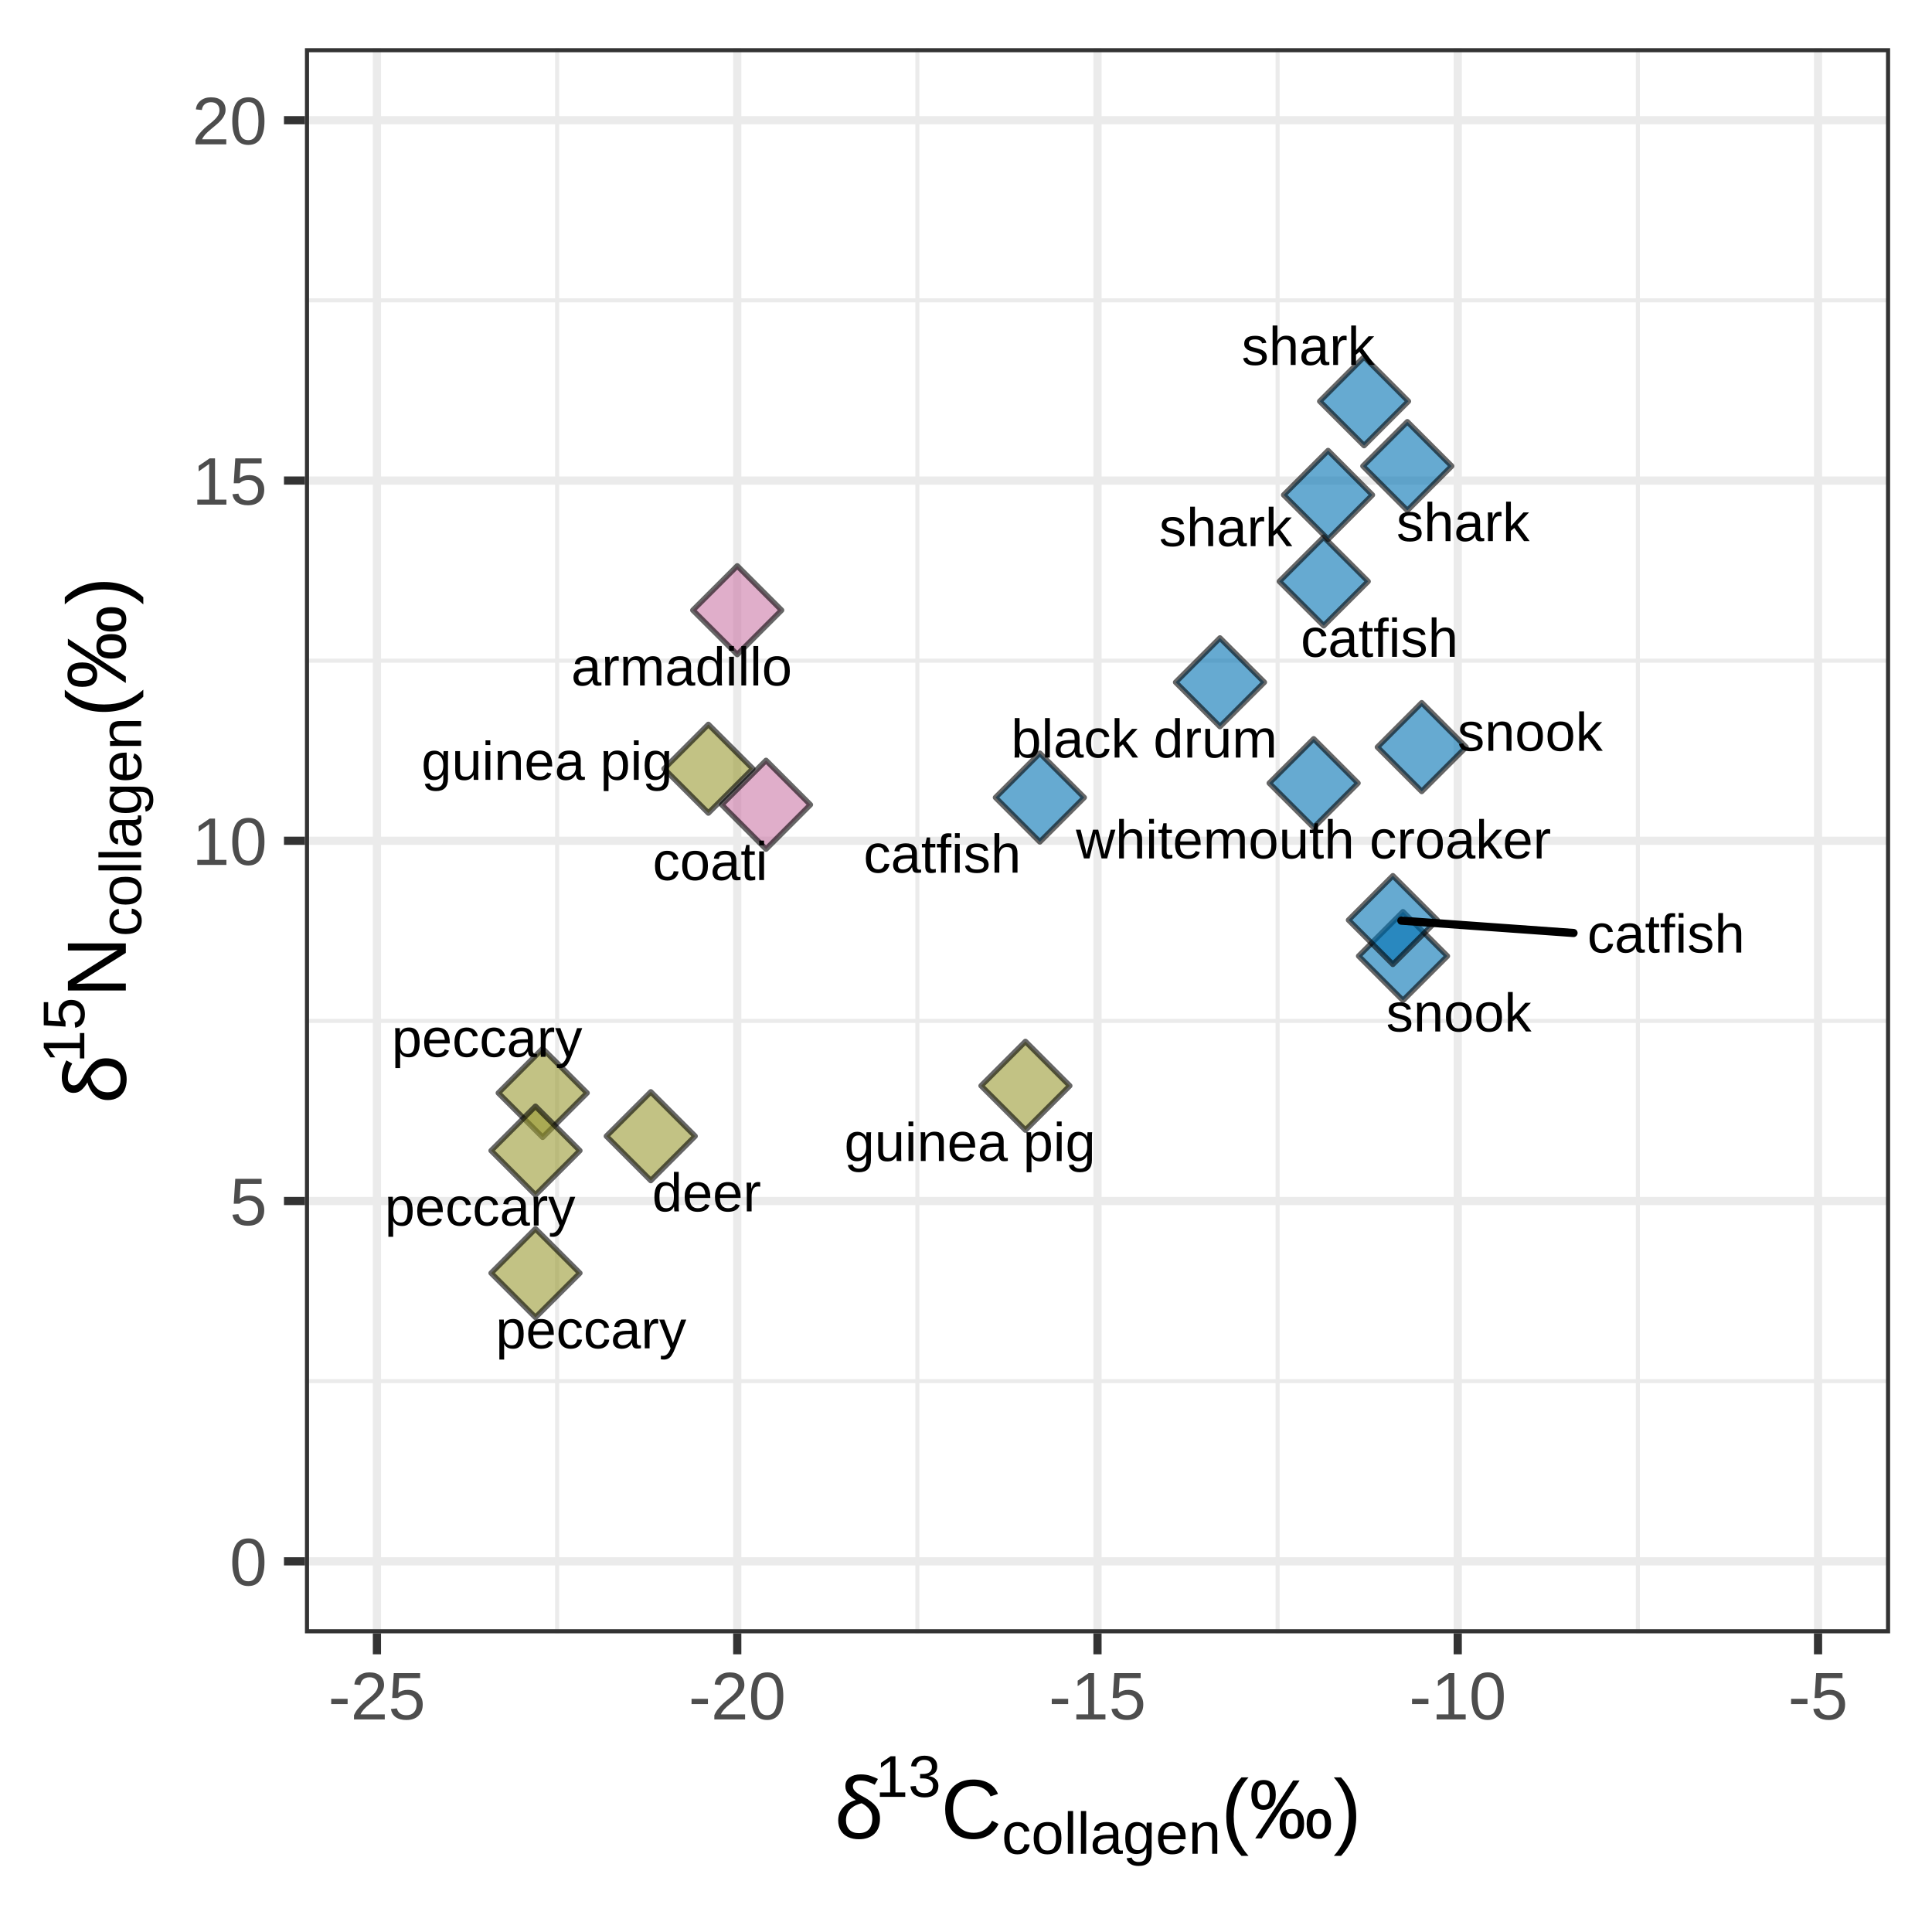
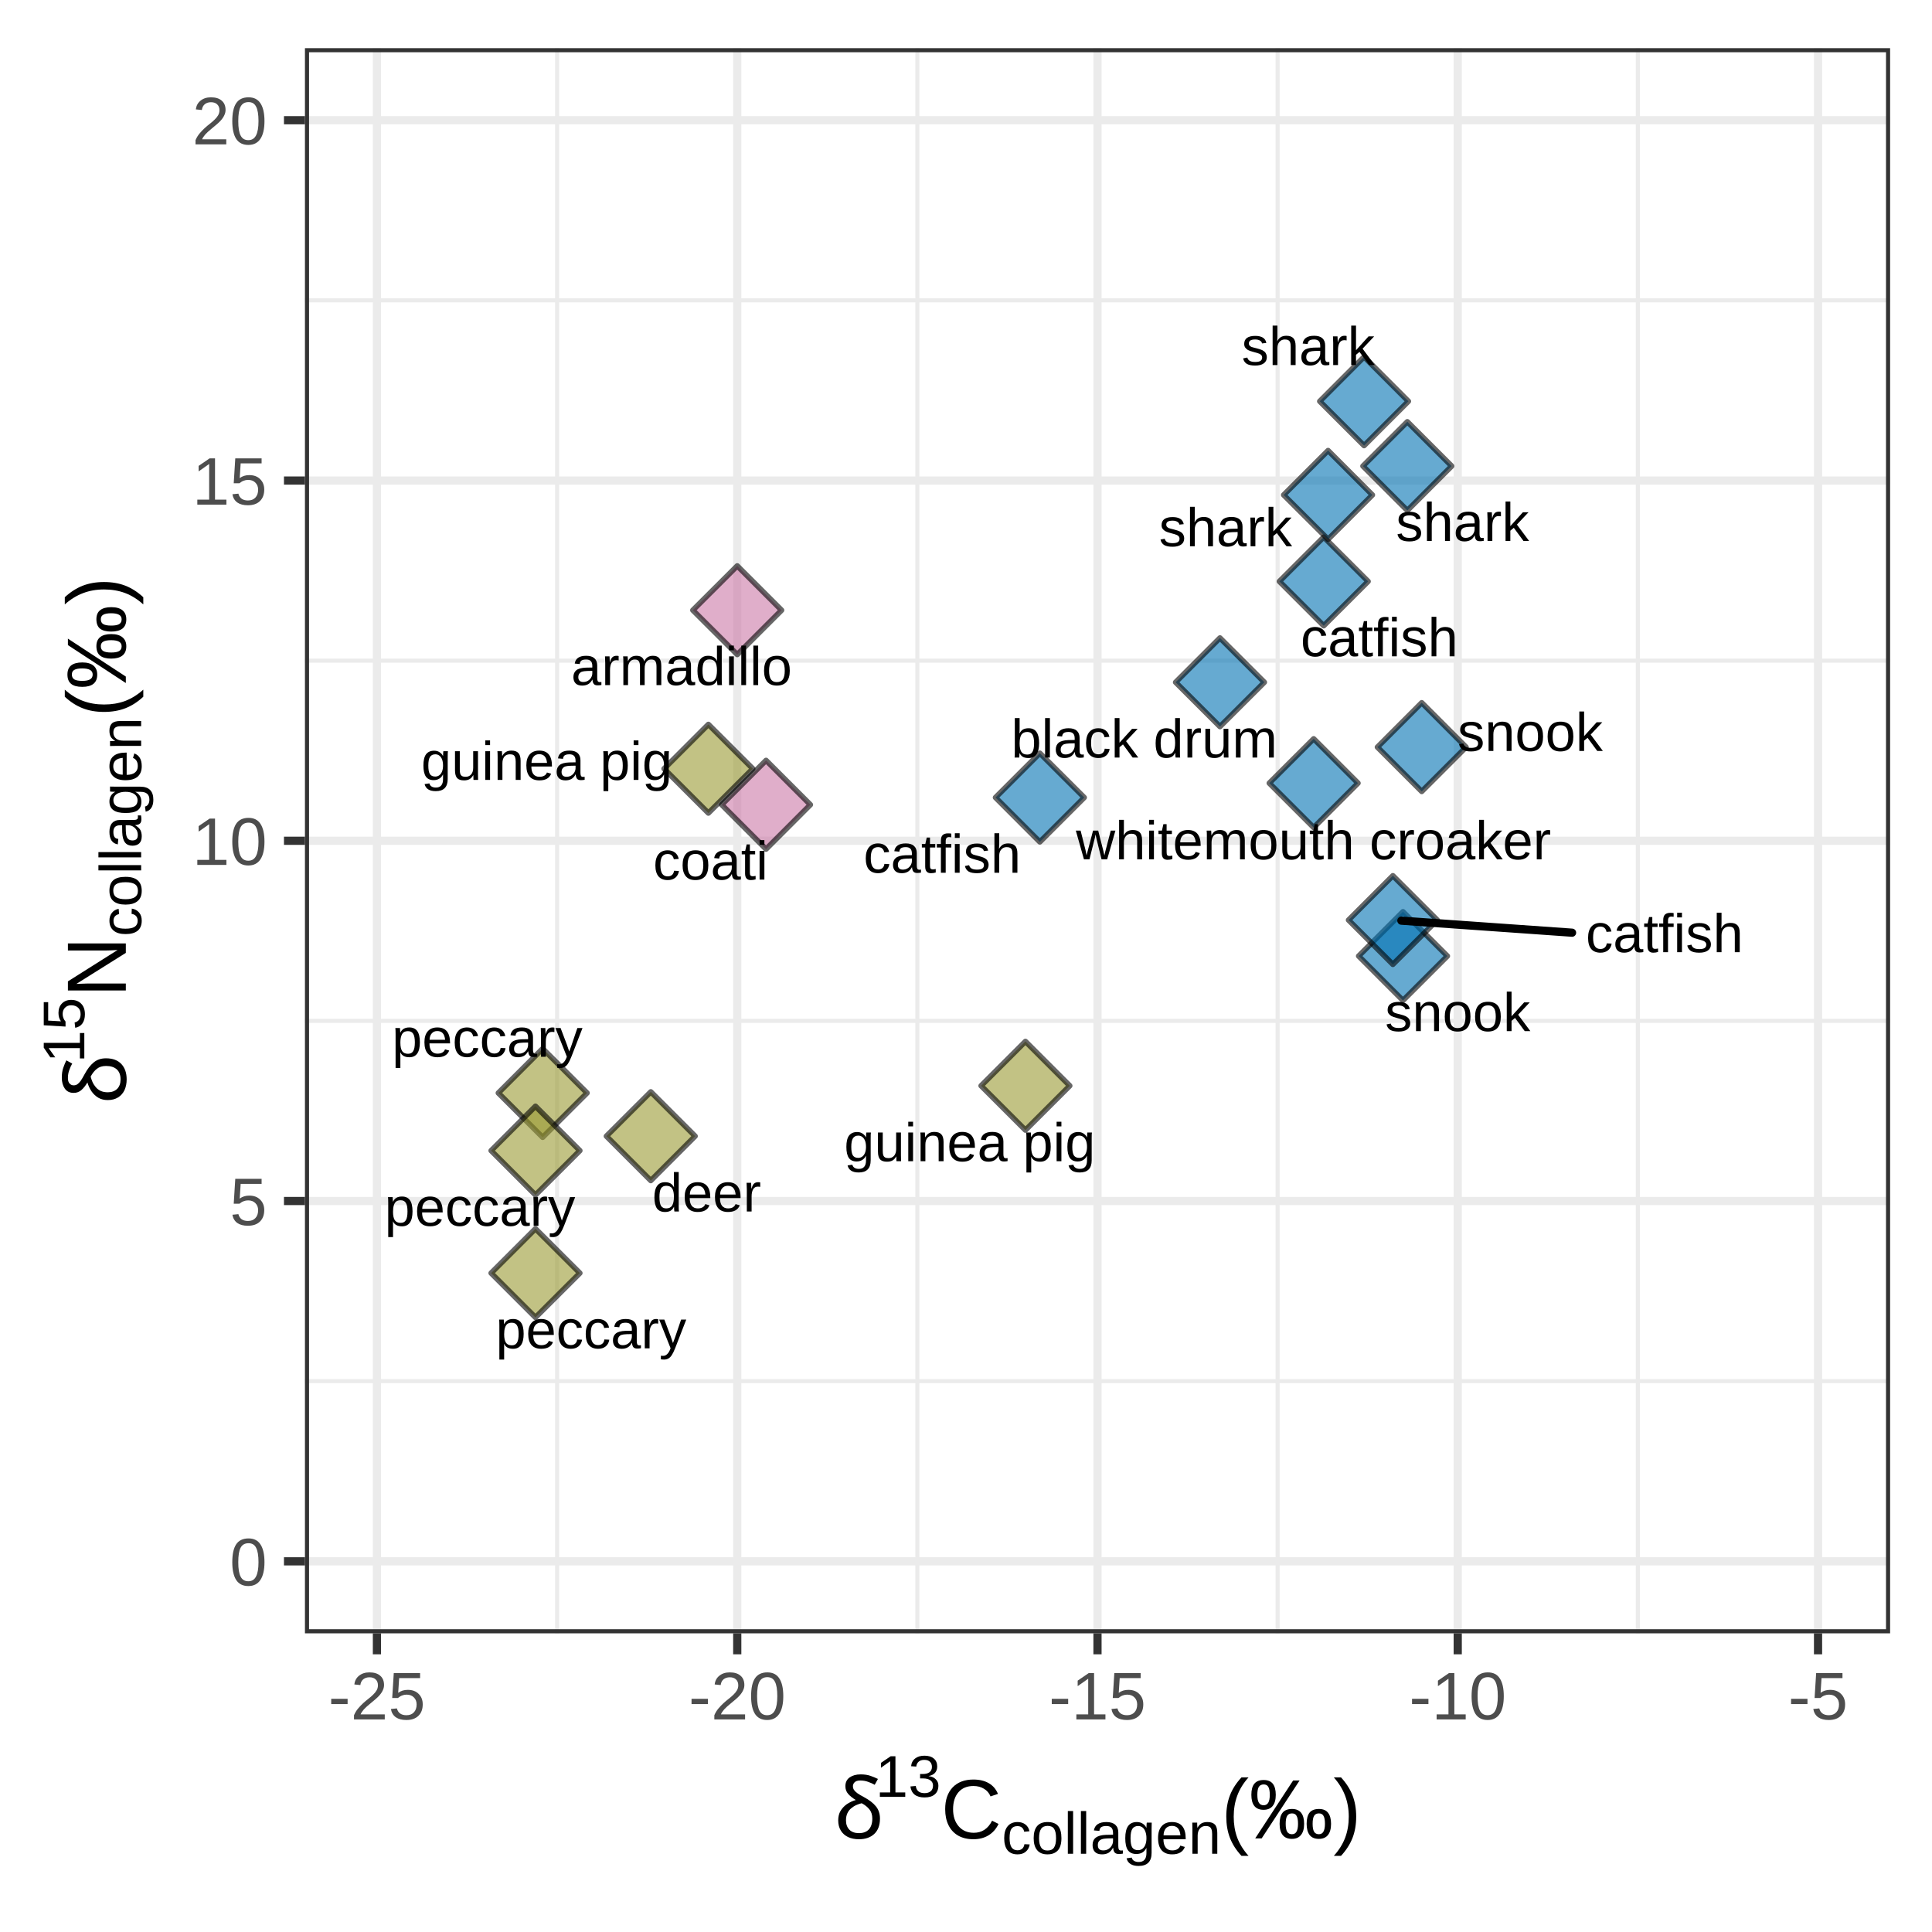
<svg xmlns="http://www.w3.org/2000/svg" width="252.28pt" height="252.28pt" viewBox="0 0 252.28 252.28">
  <g class="svglite">
    <defs>
      <style type="text/css">
    .svglite line, .svglite polyline, .svglite polygon, .svglite path, .svglite rect, .svglite circle {
      fill: none;
      stroke: #000000;
      stroke-linecap: round;
      stroke-linejoin: round;
      stroke-miterlimit: 10.00;
    }
    .svglite text {
      white-space: pre;
    }
    .svglite g.glyphgroup path {
      fill: inherit;
      stroke: none;
    }
  </style>
    </defs>
    <rect width="100%" height="100%" style="stroke: none; fill: #FFFFFF;" />
    <defs>
      <clipPath id="cpMC4wMHwyNTIuMjh8MC4wMHwyNTIuMjg=">
        <rect x="0.00" y="0.00" width="252.28" height="252.28" />
      </clipPath>
    </defs>
    <g clip-path="url(#cpMC4wMHwyNTIuMjh8MC4wMHwyNTIuMjg=)">
</g>
    <defs>
      <clipPath id="cpMC4wMHwyNTIuMjh8MC44MnwyNTEuNDc=">
        <rect x="0.00" y="0.82" width="252.28" height="250.65" />
      </clipPath>
    </defs>
    <g clip-path="url(#cpMC4wMHwyNTIuMjh8MC44MnwyNTEuNDc=)">
      <rect x="0.00" y="0.82" width="252.28" height="250.65" style="stroke-width: 1.07; stroke: #FFFFFF; fill: #FFFFFF;" />
    </g>
    <g clip-path="url(#cpMC4wMHwyNTIuMjh8MC4wMHwyNTIuMjg=)">
</g>
    <defs>
      <clipPath id="cpMzkuODJ8MjQ2LjgwfDYuMjl8MjEzLjI4">
        <rect x="39.82" y="6.29" width="206.99" height="206.99" />
      </clipPath>
    </defs>
    <g clip-path="url(#cpMzkuODJ8MjQ2LjgwfDYuMjl8MjEzLjI4)">
      <rect x="39.82" y="6.29" width="206.99" height="206.99" style="stroke-width: 1.07; stroke: none; fill: #FFFFFF;" />
      <polyline points="39.82,180.35 246.80,180.35 " style="stroke-width: 0.53; stroke: #EBEBEB; stroke-linecap: butt;" />
      <polyline points="39.82,133.31 246.80,133.31 " style="stroke-width: 0.53; stroke: #EBEBEB; stroke-linecap: butt;" />
      <polyline points="39.82,86.27 246.80,86.27 " style="stroke-width: 0.53; stroke: #EBEBEB; stroke-linecap: butt;" />
      <polyline points="39.82,39.22 246.80,39.22 " style="stroke-width: 0.53; stroke: #EBEBEB; stroke-linecap: butt;" />
      <polyline points="72.75,213.28 72.75,6.29 " style="stroke-width: 0.53; stroke: #EBEBEB; stroke-linecap: butt;" />
      <polyline points="119.79,213.28 119.79,6.29 " style="stroke-width: 0.53; stroke: #EBEBEB; stroke-linecap: butt;" />
      <polyline points="166.83,213.28 166.83,6.29 " style="stroke-width: 0.53; stroke: #EBEBEB; stroke-linecap: butt;" />
      <polyline points="213.87,213.28 213.87,6.29 " style="stroke-width: 0.53; stroke: #EBEBEB; stroke-linecap: butt;" />
      <polyline points="39.82,203.88 246.80,203.88 " style="stroke-width: 1.07; stroke: #EBEBEB; stroke-linecap: butt;" />
      <polyline points="39.82,156.83 246.80,156.83 " style="stroke-width: 1.07; stroke: #EBEBEB; stroke-linecap: butt;" />
      <polyline points="39.82,109.79 246.80,109.79 " style="stroke-width: 1.07; stroke: #EBEBEB; stroke-linecap: butt;" />
      <polyline points="39.82,62.75 246.80,62.75 " style="stroke-width: 1.07; stroke: #EBEBEB; stroke-linecap: butt;" />
      <polyline points="39.82,15.70 246.80,15.70 " style="stroke-width: 1.07; stroke: #EBEBEB; stroke-linecap: butt;" />
      <polyline points="49.22,213.28 49.22,6.29 " style="stroke-width: 1.07; stroke: #EBEBEB; stroke-linecap: butt;" />
      <polyline points="96.27,213.28 96.27,6.29 " style="stroke-width: 1.07; stroke: #EBEBEB; stroke-linecap: butt;" />
      <polyline points="143.31,213.28 143.31,6.29 " style="stroke-width: 1.07; stroke: #EBEBEB; stroke-linecap: butt;" />
      <polyline points="190.35,213.28 190.35,6.29 " style="stroke-width: 1.07; stroke: #EBEBEB; stroke-linecap: butt;" />
      <polyline points="237.40,213.28 237.40,6.29 " style="stroke-width: 1.07; stroke: #EBEBEB; stroke-linecap: butt;" />
      <polygon points="183.20,130.64 189.00,124.84 183.20,119.05 177.41,124.84 " style="stroke-width: 0.71; stroke: #000000; stroke-opacity: 0.60; fill: #0072B2; fill-opacity: 0.60;" />
      <polygon points="159.30,94.88 165.10,89.09 159.30,83.30 153.51,89.09 " style="stroke-width: 0.71; stroke: #000000; stroke-opacity: 0.60; fill: #0072B2; fill-opacity: 0.60;" />
      <polygon points="135.78,109.94 141.58,104.14 135.78,98.35 129.99,104.14 " style="stroke-width: 0.71; stroke: #000000; stroke-opacity: 0.60; fill: #0072B2; fill-opacity: 0.60;" />
      <polygon points="181.88,125.93 187.68,120.14 181.88,114.35 176.09,120.14 " style="stroke-width: 0.71; stroke: #000000; stroke-opacity: 0.60; fill: #0072B2; fill-opacity: 0.60;" />
      <polygon points="171.54,108.06 177.33,102.26 171.54,96.47 165.74,102.26 " style="stroke-width: 0.71; stroke: #000000; stroke-opacity: 0.60; fill: #0072B2; fill-opacity: 0.60;" />
      <polygon points="185.65,103.35 191.44,97.56 185.65,91.76 179.86,97.56 " style="stroke-width: 0.71; stroke: #000000; stroke-opacity: 0.60; fill: #0072B2; fill-opacity: 0.60;" />
      <polygon points="172.85,81.71 178.65,75.92 172.85,70.13 167.06,75.92 " style="stroke-width: 0.71; stroke: #000000; stroke-opacity: 0.60; fill: #0072B2; fill-opacity: 0.60;" />
      <polygon points="173.42,70.42 179.21,64.63 173.42,58.83 167.62,64.63 " style="stroke-width: 0.71; stroke: #000000; stroke-opacity: 0.60; fill: #0072B2; fill-opacity: 0.60;" />
      <polygon points="178.12,58.19 183.91,52.40 178.12,46.60 172.33,52.40 " style="stroke-width: 0.71; stroke: #000000; stroke-opacity: 0.60; fill: #0072B2; fill-opacity: 0.60;" />
      <polygon points="183.77,66.66 189.56,60.86 183.77,55.07 177.97,60.86 " style="stroke-width: 0.71; stroke: #000000; stroke-opacity: 0.60; fill: #0072B2; fill-opacity: 0.60;" />
      <polygon points="92.50,106.17 98.30,100.38 92.50,94.59 86.71,100.38 " style="stroke-width: 0.71; stroke: #000000; stroke-opacity: 0.60; fill: #999933; fill-opacity: 0.60;" />
      <polygon points="84.98,154.16 90.77,148.36 84.98,142.57 79.18,148.36 " style="stroke-width: 0.71; stroke: #000000; stroke-opacity: 0.60; fill: #999933; fill-opacity: 0.60;" />
      <polygon points="70.86,148.51 76.66,142.72 70.86,136.93 65.07,142.72 " style="stroke-width: 0.71; stroke: #000000; stroke-opacity: 0.60; fill: #999933; fill-opacity: 0.60;" />
      <polygon points="69.92,156.04 75.72,150.25 69.92,144.45 64.13,150.25 " style="stroke-width: 0.71; stroke: #000000; stroke-opacity: 0.60; fill: #999933; fill-opacity: 0.60;" />
      <polygon points="69.92,172.03 75.72,166.24 69.92,160.45 64.13,166.24 " style="stroke-width: 0.71; stroke: #000000; stroke-opacity: 0.60; fill: #999933; fill-opacity: 0.60;" />
      <polygon points="96.27,85.47 102.06,79.68 96.27,73.89 90.47,79.68 " style="stroke-width: 0.71; stroke: #000000; stroke-opacity: 0.60; fill: #CC79A7; fill-opacity: 0.60;" />
      <polygon points="133.90,147.57 139.69,141.78 133.90,135.99 128.11,141.78 " style="stroke-width: 0.71; stroke: #000000; stroke-opacity: 0.60; fill: #999933; fill-opacity: 0.60;" />
      <polygon points="100.03,110.88 105.82,105.08 100.03,99.29 94.24,105.08 " style="stroke-width: 0.71; stroke: #000000; stroke-opacity: 0.60; fill: #CC79A7; fill-opacity: 0.60;" />
-       <line x1="205.47" y1="121.83" x2="182.99" y2="120.22" style="stroke-width: 1.07;" />
-       <text x="190.49" y="134.69" text-anchor="middle" style="font-size: 7.11px; font-family: &quot;Arial&quot;;" textLength="18.98px" lengthAdjust="spacingAndGlyphs">snook</text>
-       <text x="149.41" y="98.92" text-anchor="middle" style="font-size: 7.11px; font-family: &quot;Arial&quot;;" textLength="34.78px" lengthAdjust="spacingAndGlyphs">black drum</text>
-       <text x="123.04" y="113.95" text-anchor="middle" style="font-size: 7.11px; font-family: &quot;Arial&quot;;" textLength="20.55px" lengthAdjust="spacingAndGlyphs">catfish</text>
-       <text x="217.55" y="124.38" text-anchor="middle" style="font-size: 7.11px; font-family: &quot;Arial&quot;;" textLength="20.55px" lengthAdjust="spacingAndGlyphs">catfish</text>
-       <text x="171.52" y="112.09" text-anchor="middle" style="font-size: 7.11px; font-family: &quot;Arial&quot;;" textLength="62.05px" lengthAdjust="spacingAndGlyphs">whitemouth croaker</text>
-       <text x="199.80" y="98.04" text-anchor="middle" style="font-size: 7.11px; font-family: &quot;Arial&quot;;" textLength="18.98px" lengthAdjust="spacingAndGlyphs">snook</text>
-       <text x="180.13" y="85.77" text-anchor="middle" style="font-size: 7.11px; font-family: &quot;Arial&quot;;" textLength="20.55px" lengthAdjust="spacingAndGlyphs">catfish</text>
-       <text x="160.05" y="71.32" text-anchor="middle" style="font-size: 7.11px; font-family: &quot;Arial&quot;;" textLength="17.41px" lengthAdjust="spacingAndGlyphs">shark</text>
-       <text x="170.82" y="47.66" text-anchor="middle" style="font-size: 7.11px; font-family: &quot;Arial&quot;;" textLength="17.41px" lengthAdjust="spacingAndGlyphs">shark</text>
-       <text x="191.04" y="70.66" text-anchor="middle" style="font-size: 7.11px; font-family: &quot;Arial&quot;;" textLength="17.41px" lengthAdjust="spacingAndGlyphs">shark</text>
-       <text x="71.43" y="101.83" text-anchor="middle" style="font-size: 7.11px; font-family: &quot;Arial&quot;;" textLength="32.80px" lengthAdjust="spacingAndGlyphs">guinea pig</text>
-       <text x="92.27" y="158.18" text-anchor="middle" style="font-size: 7.11px; font-family: &quot;Arial&quot;;" textLength="14.23px" lengthAdjust="spacingAndGlyphs">deer</text>
-       <text x="63.59" y="138.00" text-anchor="middle" style="font-size: 7.11px; font-family: &quot;Arial&quot;;" textLength="24.92px" lengthAdjust="spacingAndGlyphs">peccary</text>
-       <text x="62.68" y="160.03" text-anchor="middle" style="font-size: 7.11px; font-family: &quot;Arial&quot;;" textLength="24.92px" lengthAdjust="spacingAndGlyphs">peccary</text>
+       <line x1="205.28" y1="121.79" x2="182.99" y2="120.22" style="stroke-width: 1.07;" />
+       <text x="190.34" y="134.64" text-anchor="middle" style="font-size: 7.11px; font-family: &quot;Arial&quot;;" textLength="18.98px" lengthAdjust="spacingAndGlyphs">snook</text>
+       <text x="149.42" y="98.92" text-anchor="middle" style="font-size: 7.11px; font-family: &quot;Arial&quot;;" textLength="34.78px" lengthAdjust="spacingAndGlyphs">black drum</text>
+       <text x="123.03" y="113.96" text-anchor="middle" style="font-size: 7.11px; font-family: &quot;Arial&quot;;" textLength="20.55px" lengthAdjust="spacingAndGlyphs">catfish</text>
+       <text x="217.35" y="124.34" text-anchor="middle" style="font-size: 7.11px; font-family: &quot;Arial&quot;;" textLength="20.55px" lengthAdjust="spacingAndGlyphs">catfish</text>
+       <text x="171.52" y="112.21" text-anchor="middle" style="font-size: 7.11px; font-family: &quot;Arial&quot;;" textLength="62.05px" lengthAdjust="spacingAndGlyphs">whitemouth croaker</text>
+       <text x="199.81" y="98.06" text-anchor="middle" style="font-size: 7.11px; font-family: &quot;Arial&quot;;" textLength="18.98px" lengthAdjust="spacingAndGlyphs">snook</text>
+       <text x="180.11" y="85.70" text-anchor="middle" style="font-size: 7.11px; font-family: &quot;Arial&quot;;" textLength="20.55px" lengthAdjust="spacingAndGlyphs">catfish</text>
+       <text x="160.03" y="71.33" text-anchor="middle" style="font-size: 7.11px; font-family: &quot;Arial&quot;;" textLength="17.41px" lengthAdjust="spacingAndGlyphs">shark</text>
+       <text x="170.82" y="47.67" text-anchor="middle" style="font-size: 7.11px; font-family: &quot;Arial&quot;;" textLength="17.41px" lengthAdjust="spacingAndGlyphs">shark</text>
+       <text x="190.97" y="70.64" text-anchor="middle" style="font-size: 7.11px; font-family: &quot;Arial&quot;;" textLength="17.41px" lengthAdjust="spacingAndGlyphs">shark</text>
+       <text x="71.40" y="101.84" text-anchor="middle" style="font-size: 7.11px; font-family: &quot;Arial&quot;;" textLength="32.80px" lengthAdjust="spacingAndGlyphs">guinea pig</text>
+       <text x="92.27" y="158.20" text-anchor="middle" style="font-size: 7.11px; font-family: &quot;Arial&quot;;" textLength="14.23px" lengthAdjust="spacingAndGlyphs">deer</text>
+       <text x="63.62" y="137.99" text-anchor="middle" style="font-size: 7.11px; font-family: &quot;Arial&quot;;" textLength="24.92px" lengthAdjust="spacingAndGlyphs">peccary</text>
+       <text x="62.66" y="160.07" text-anchor="middle" style="font-size: 7.11px; font-family: &quot;Arial&quot;;" textLength="24.92px" lengthAdjust="spacingAndGlyphs">peccary</text>
      <text x="77.17" y="176.06" text-anchor="middle" style="font-size: 7.11px; font-family: &quot;Arial&quot;;" textLength="24.92px" lengthAdjust="spacingAndGlyphs">peccary</text>
-       <text x="89.01" y="89.51" text-anchor="middle" style="font-size: 7.11px; font-family: &quot;Arial&quot;;" textLength="28.84px" lengthAdjust="spacingAndGlyphs">armadillo</text>
-       <text x="126.66" y="151.60" text-anchor="middle" style="font-size: 7.11px; font-family: &quot;Arial&quot;;" textLength="32.80px" lengthAdjust="spacingAndGlyphs">guinea pig</text>
-       <text x="92.74" y="114.92" text-anchor="middle" style="font-size: 7.11px; font-family: &quot;Arial&quot;;" textLength="15.02px" lengthAdjust="spacingAndGlyphs">coati</text>
+       <text x="89.00" y="89.46" text-anchor="middle" style="font-size: 7.11px; font-family: &quot;Arial&quot;;" textLength="28.84px" lengthAdjust="spacingAndGlyphs">armadillo</text>
+       <text x="126.63" y="151.63" text-anchor="middle" style="font-size: 7.11px; font-family: &quot;Arial&quot;;" textLength="32.80px" lengthAdjust="spacingAndGlyphs">guinea pig</text>
+       <text x="92.79" y="114.86" text-anchor="middle" style="font-size: 7.11px; font-family: &quot;Arial&quot;;" textLength="15.02px" lengthAdjust="spacingAndGlyphs">coati</text>
      <rect x="39.82" y="6.29" width="206.99" height="206.99" style="stroke-width: 1.07; stroke: #333333;" />
    </g>
    <g clip-path="url(#cpMC4wMHwyNTIuMjh8MC4wMHwyNTIuMjg=)">
      <text x="34.88" y="207.03" text-anchor="end" style="font-size: 8.80px;fill: #4D4D4D; font-family: &quot;Arial&quot;;" textLength="4.89px" lengthAdjust="spacingAndGlyphs">0</text>
      <text x="34.88" y="159.98" text-anchor="end" style="font-size: 8.80px;fill: #4D4D4D; font-family: &quot;Arial&quot;;" textLength="4.89px" lengthAdjust="spacingAndGlyphs">5</text>
      <text x="34.88" y="112.94" text-anchor="end" style="font-size: 8.80px;fill: #4D4D4D; font-family: &quot;Arial&quot;;" textLength="9.78px" lengthAdjust="spacingAndGlyphs">10</text>
      <text x="34.88" y="65.90" text-anchor="end" style="font-size: 8.80px;fill: #4D4D4D; font-family: &quot;Arial&quot;;" textLength="9.78px" lengthAdjust="spacingAndGlyphs">15</text>
      <text x="34.88" y="18.85" text-anchor="end" style="font-size: 8.80px;fill: #4D4D4D; font-family: &quot;Arial&quot;;" textLength="9.78px" lengthAdjust="spacingAndGlyphs">20</text>
      <polyline points="37.08,203.88 39.82,203.88 " style="stroke-width: 1.07; stroke: #333333; stroke-linecap: butt;" />
      <polyline points="37.08,156.83 39.82,156.83 " style="stroke-width: 1.07; stroke: #333333; stroke-linecap: butt;" />
      <polyline points="37.08,109.79 39.82,109.79 " style="stroke-width: 1.07; stroke: #333333; stroke-linecap: butt;" />
      <polyline points="37.08,62.75 39.82,62.75 " style="stroke-width: 1.07; stroke: #333333; stroke-linecap: butt;" />
      <polyline points="37.08,15.70 39.82,15.70 " style="stroke-width: 1.07; stroke: #333333; stroke-linecap: butt;" />
      <polyline points="49.22,216.02 49.22,213.28 " style="stroke-width: 1.07; stroke: #333333; stroke-linecap: butt;" />
      <polyline points="96.27,216.02 96.27,213.28 " style="stroke-width: 1.07; stroke: #333333; stroke-linecap: butt;" />
      <polyline points="143.31,216.02 143.31,213.28 " style="stroke-width: 1.07; stroke: #333333; stroke-linecap: butt;" />
      <polyline points="190.35,216.02 190.35,213.28 " style="stroke-width: 1.07; stroke: #333333; stroke-linecap: butt;" />
      <polyline points="237.40,216.02 237.40,213.28 " style="stroke-width: 1.07; stroke: #333333; stroke-linecap: butt;" />
      <text x="49.22" y="224.52" text-anchor="middle" style="font-size: 8.80px;fill: #4D4D4D; font-family: &quot;Arial&quot;;" textLength="12.70px" lengthAdjust="spacingAndGlyphs">-25</text>
      <text x="96.27" y="224.52" text-anchor="middle" style="font-size: 8.80px;fill: #4D4D4D; font-family: &quot;Arial&quot;;" textLength="12.70px" lengthAdjust="spacingAndGlyphs">-20</text>
      <text x="143.31" y="224.52" text-anchor="middle" style="font-size: 8.80px;fill: #4D4D4D; font-family: &quot;Arial&quot;;" textLength="12.70px" lengthAdjust="spacingAndGlyphs">-15</text>
      <text x="190.35" y="224.52" text-anchor="middle" style="font-size: 8.80px;fill: #4D4D4D; font-family: &quot;Arial&quot;;" textLength="12.70px" lengthAdjust="spacingAndGlyphs">-10</text>
      <text x="237.40" y="224.52" text-anchor="middle" style="font-size: 8.80px;fill: #4D4D4D; font-family: &quot;Arial&quot;;" textLength="7.81px" lengthAdjust="spacingAndGlyphs">-5</text>
      <text x="108.86" y="240.06" style="font-size: 11.00px; font-family: &quot;Symbol&quot;;" textLength="5.44px" lengthAdjust="spacingAndGlyphs">δ</text>
      <text x="114.30" y="234.63" style="font-size: 7.70px; font-family: &quot;Arial&quot;;" textLength="8.56px" lengthAdjust="spacingAndGlyphs">13</text>
      <text x="122.86" y="240.06" style="font-size: 11.00px; font-family: &quot;Arial&quot;;" textLength="7.94px" lengthAdjust="spacingAndGlyphs">C</text>
      <text x="130.80" y="242.06" style="font-size: 7.70px; font-family: &quot;Arial&quot;;" textLength="3.84px" lengthAdjust="spacingAndGlyphs">c</text>
      <text x="134.65" y="242.06" style="font-size: 7.70px; font-family: &quot;Arial&quot;;" textLength="4.28px" lengthAdjust="spacingAndGlyphs">o</text>
      <text x="138.92" y="242.06" style="font-size: 7.70px; font-family: &quot;Arial&quot;;" textLength="1.70px" lengthAdjust="spacingAndGlyphs">l</text>
      <text x="140.63" y="242.06" style="font-size: 7.70px; font-family: &quot;Arial&quot;;" textLength="1.70px" lengthAdjust="spacingAndGlyphs">l</text>
      <text x="142.34" y="242.06" style="font-size: 7.70px; font-family: &quot;Arial&quot;;" textLength="4.28px" lengthAdjust="spacingAndGlyphs">a</text>
      <text x="146.61" y="242.06" style="font-size: 7.70px; font-family: &quot;Arial&quot;;" textLength="4.28px" lengthAdjust="spacingAndGlyphs">g</text>
      <text x="150.89" y="242.06" style="font-size: 7.70px; font-family: &quot;Arial&quot;;" textLength="4.28px" lengthAdjust="spacingAndGlyphs">e</text>
      <text x="155.17" y="242.06" style="font-size: 7.70px; font-family: &quot;Arial&quot;;" textLength="4.28px" lengthAdjust="spacingAndGlyphs">n</text>
      <text x="159.44" y="240.06" style="font-size: 11.00px; font-family: &quot;Arial&quot;;" textLength="18.31px" lengthAdjust="spacingAndGlyphs">(‰)</text>
      <text transform="translate(16.43,144.24) rotate(-90)" style="font-size: 11.00px; font-family: &quot;Symbol&quot;;" textLength="5.44px" lengthAdjust="spacingAndGlyphs">δ</text>
      <text transform="translate(11.01,138.80) rotate(-90)" style="font-size: 7.70px; font-family: &quot;Arial&quot;;" textLength="8.56px" lengthAdjust="spacingAndGlyphs">15</text>
      <text transform="translate(16.43,130.24) rotate(-90)" style="font-size: 11.00px; font-family: &quot;Arial&quot;;" textLength="7.94px" lengthAdjust="spacingAndGlyphs">N</text>
      <text transform="translate(18.43,122.30) rotate(-90)" style="font-size: 7.70px; font-family: &quot;Arial&quot;;" textLength="3.84px" lengthAdjust="spacingAndGlyphs">c</text>
      <text transform="translate(18.43,118.45) rotate(-90)" style="font-size: 7.70px; font-family: &quot;Arial&quot;;" textLength="4.28px" lengthAdjust="spacingAndGlyphs">o</text>
      <text transform="translate(18.43,114.17) rotate(-90)" style="font-size: 7.70px; font-family: &quot;Arial&quot;;" textLength="1.70px" lengthAdjust="spacingAndGlyphs">l</text>
      <text transform="translate(18.43,112.47) rotate(-90)" style="font-size: 7.70px; font-family: &quot;Arial&quot;;" textLength="1.70px" lengthAdjust="spacingAndGlyphs">l</text>
      <text transform="translate(18.43,110.76) rotate(-90)" style="font-size: 7.70px; font-family: &quot;Arial&quot;;" textLength="4.28px" lengthAdjust="spacingAndGlyphs">a</text>
      <text transform="translate(18.43,106.49) rotate(-90)" style="font-size: 7.70px; font-family: &quot;Arial&quot;;" textLength="4.28px" lengthAdjust="spacingAndGlyphs">g</text>
      <text transform="translate(18.43,102.21) rotate(-90)" style="font-size: 7.70px; font-family: &quot;Arial&quot;;" textLength="4.28px" lengthAdjust="spacingAndGlyphs">e</text>
      <text transform="translate(18.43,97.93) rotate(-90)" style="font-size: 7.70px; font-family: &quot;Arial&quot;;" textLength="4.28px" lengthAdjust="spacingAndGlyphs">n</text>
      <text transform="translate(16.43,93.65) rotate(-90)" style="font-size: 11.00px; font-family: &quot;Arial&quot;;" textLength="18.31px" lengthAdjust="spacingAndGlyphs">(‰)</text>
    </g>
  </g>
</svg>
